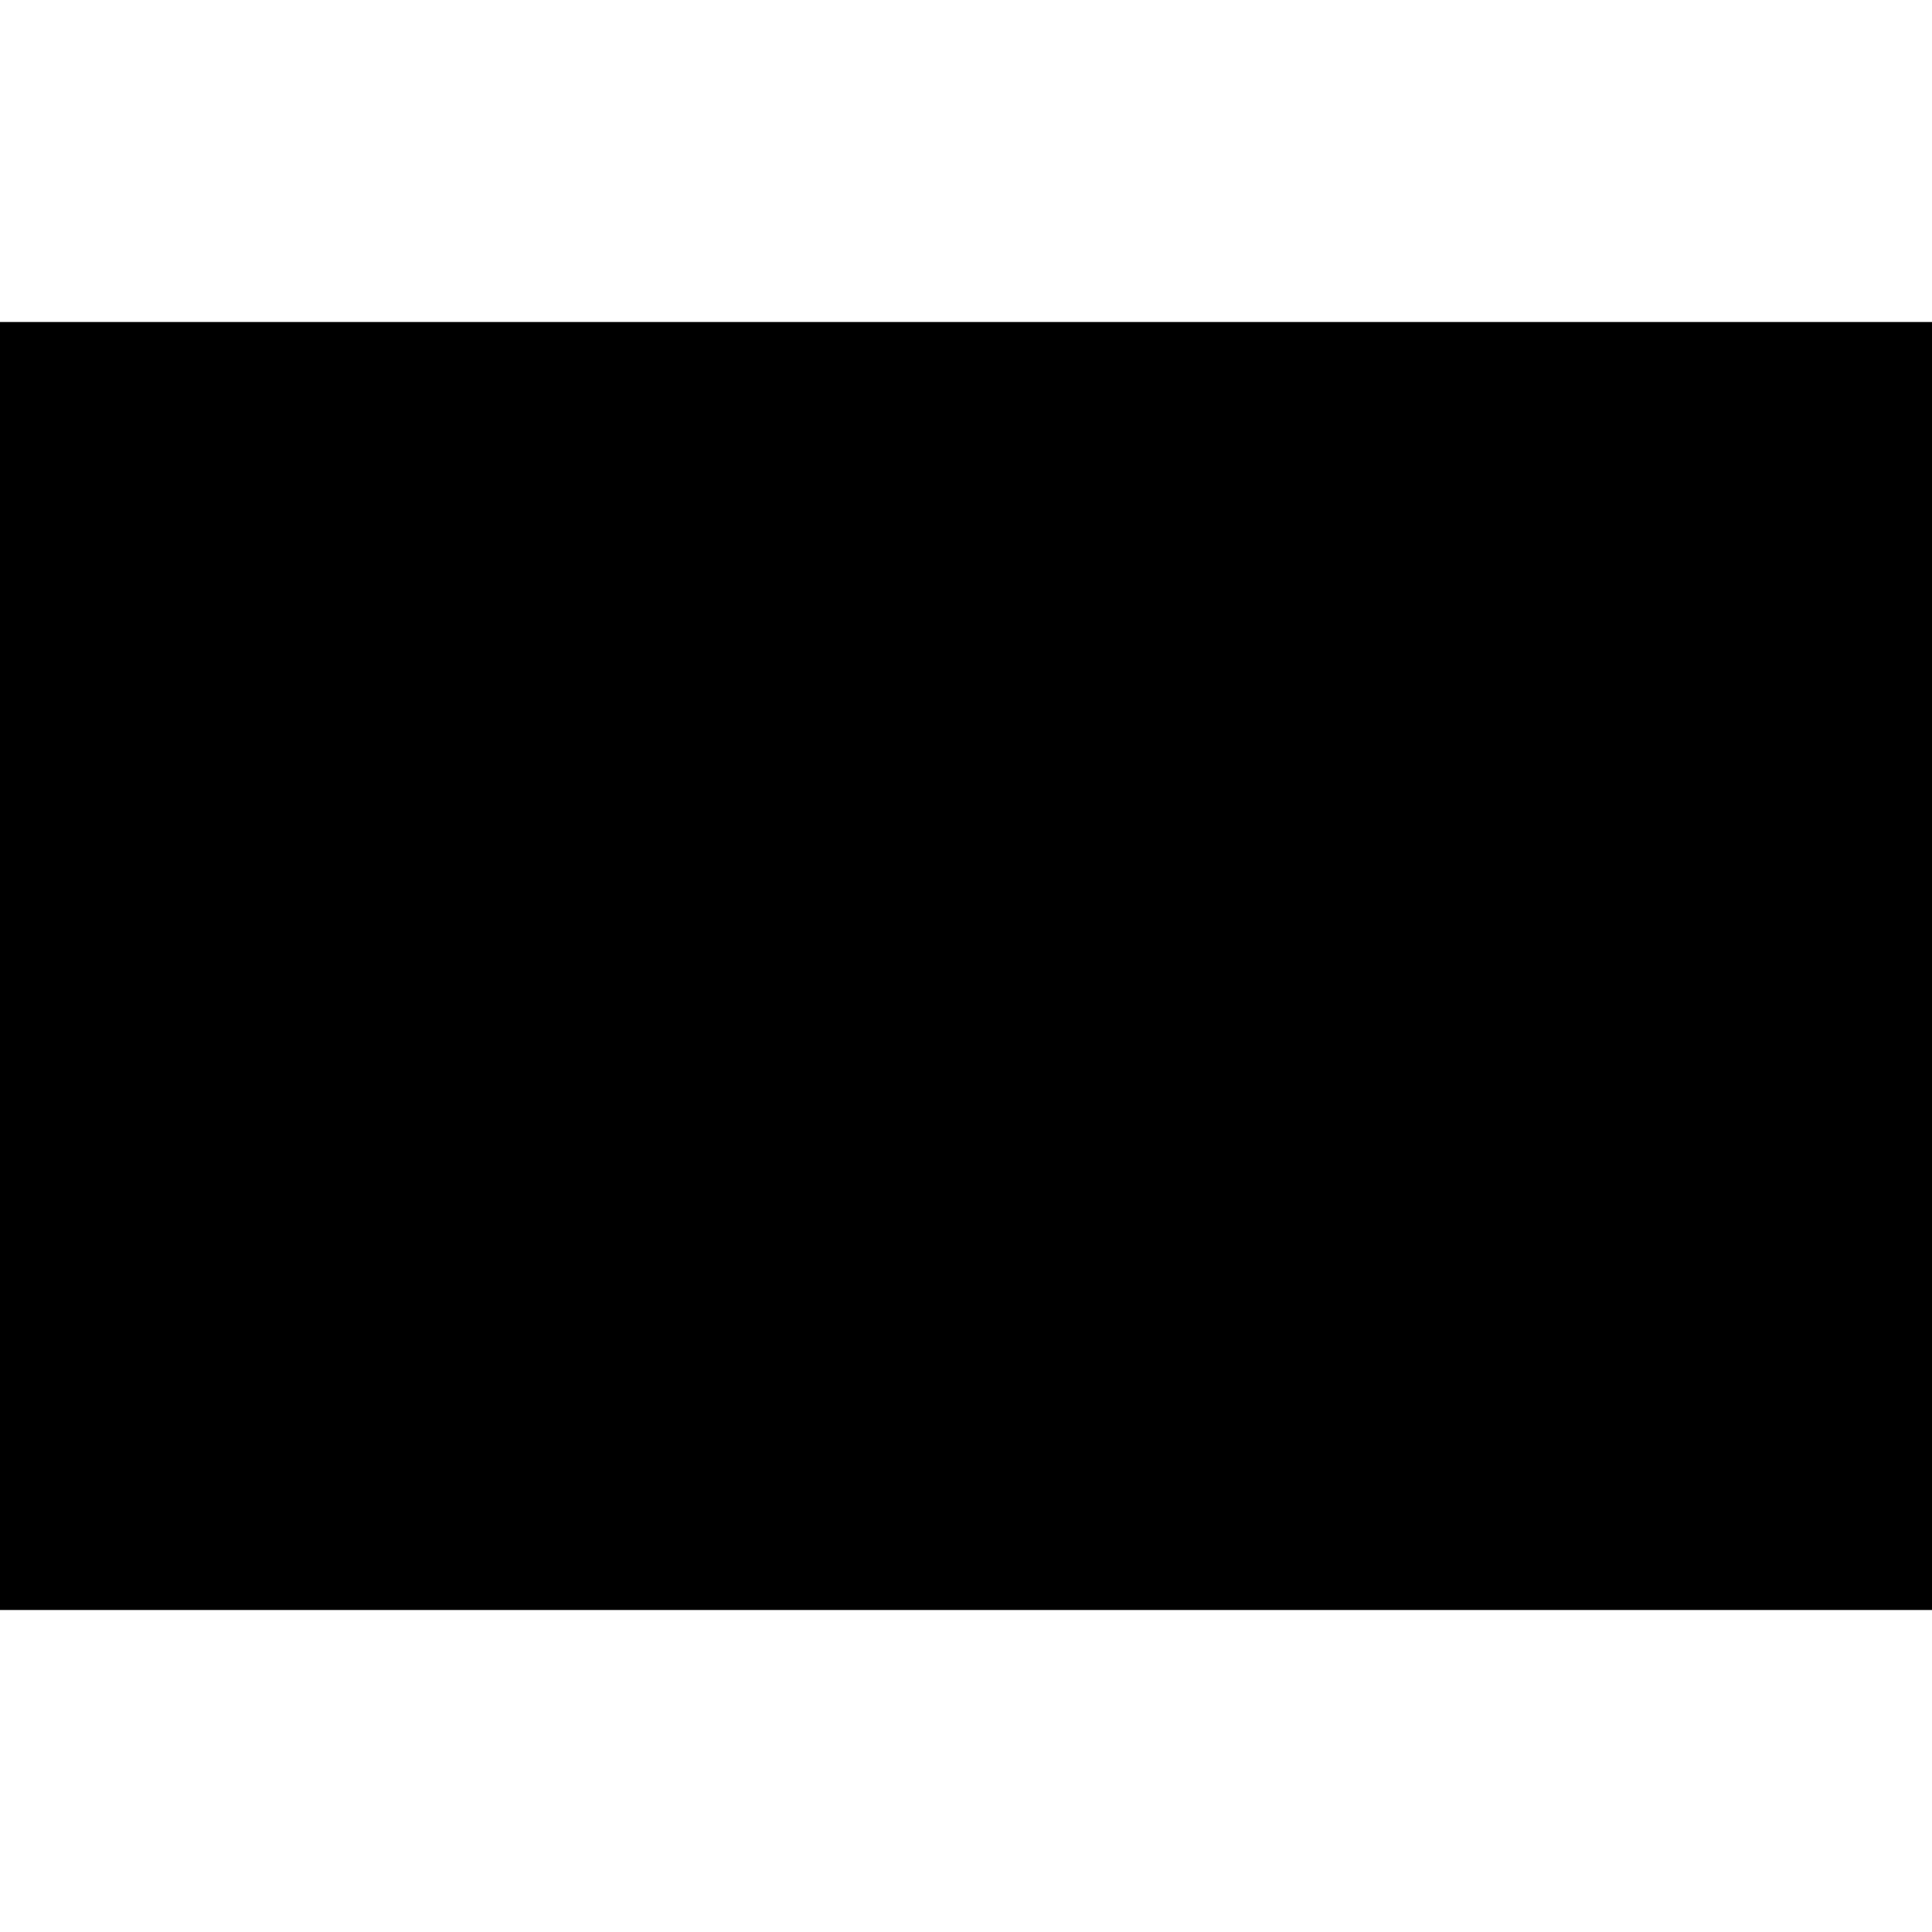
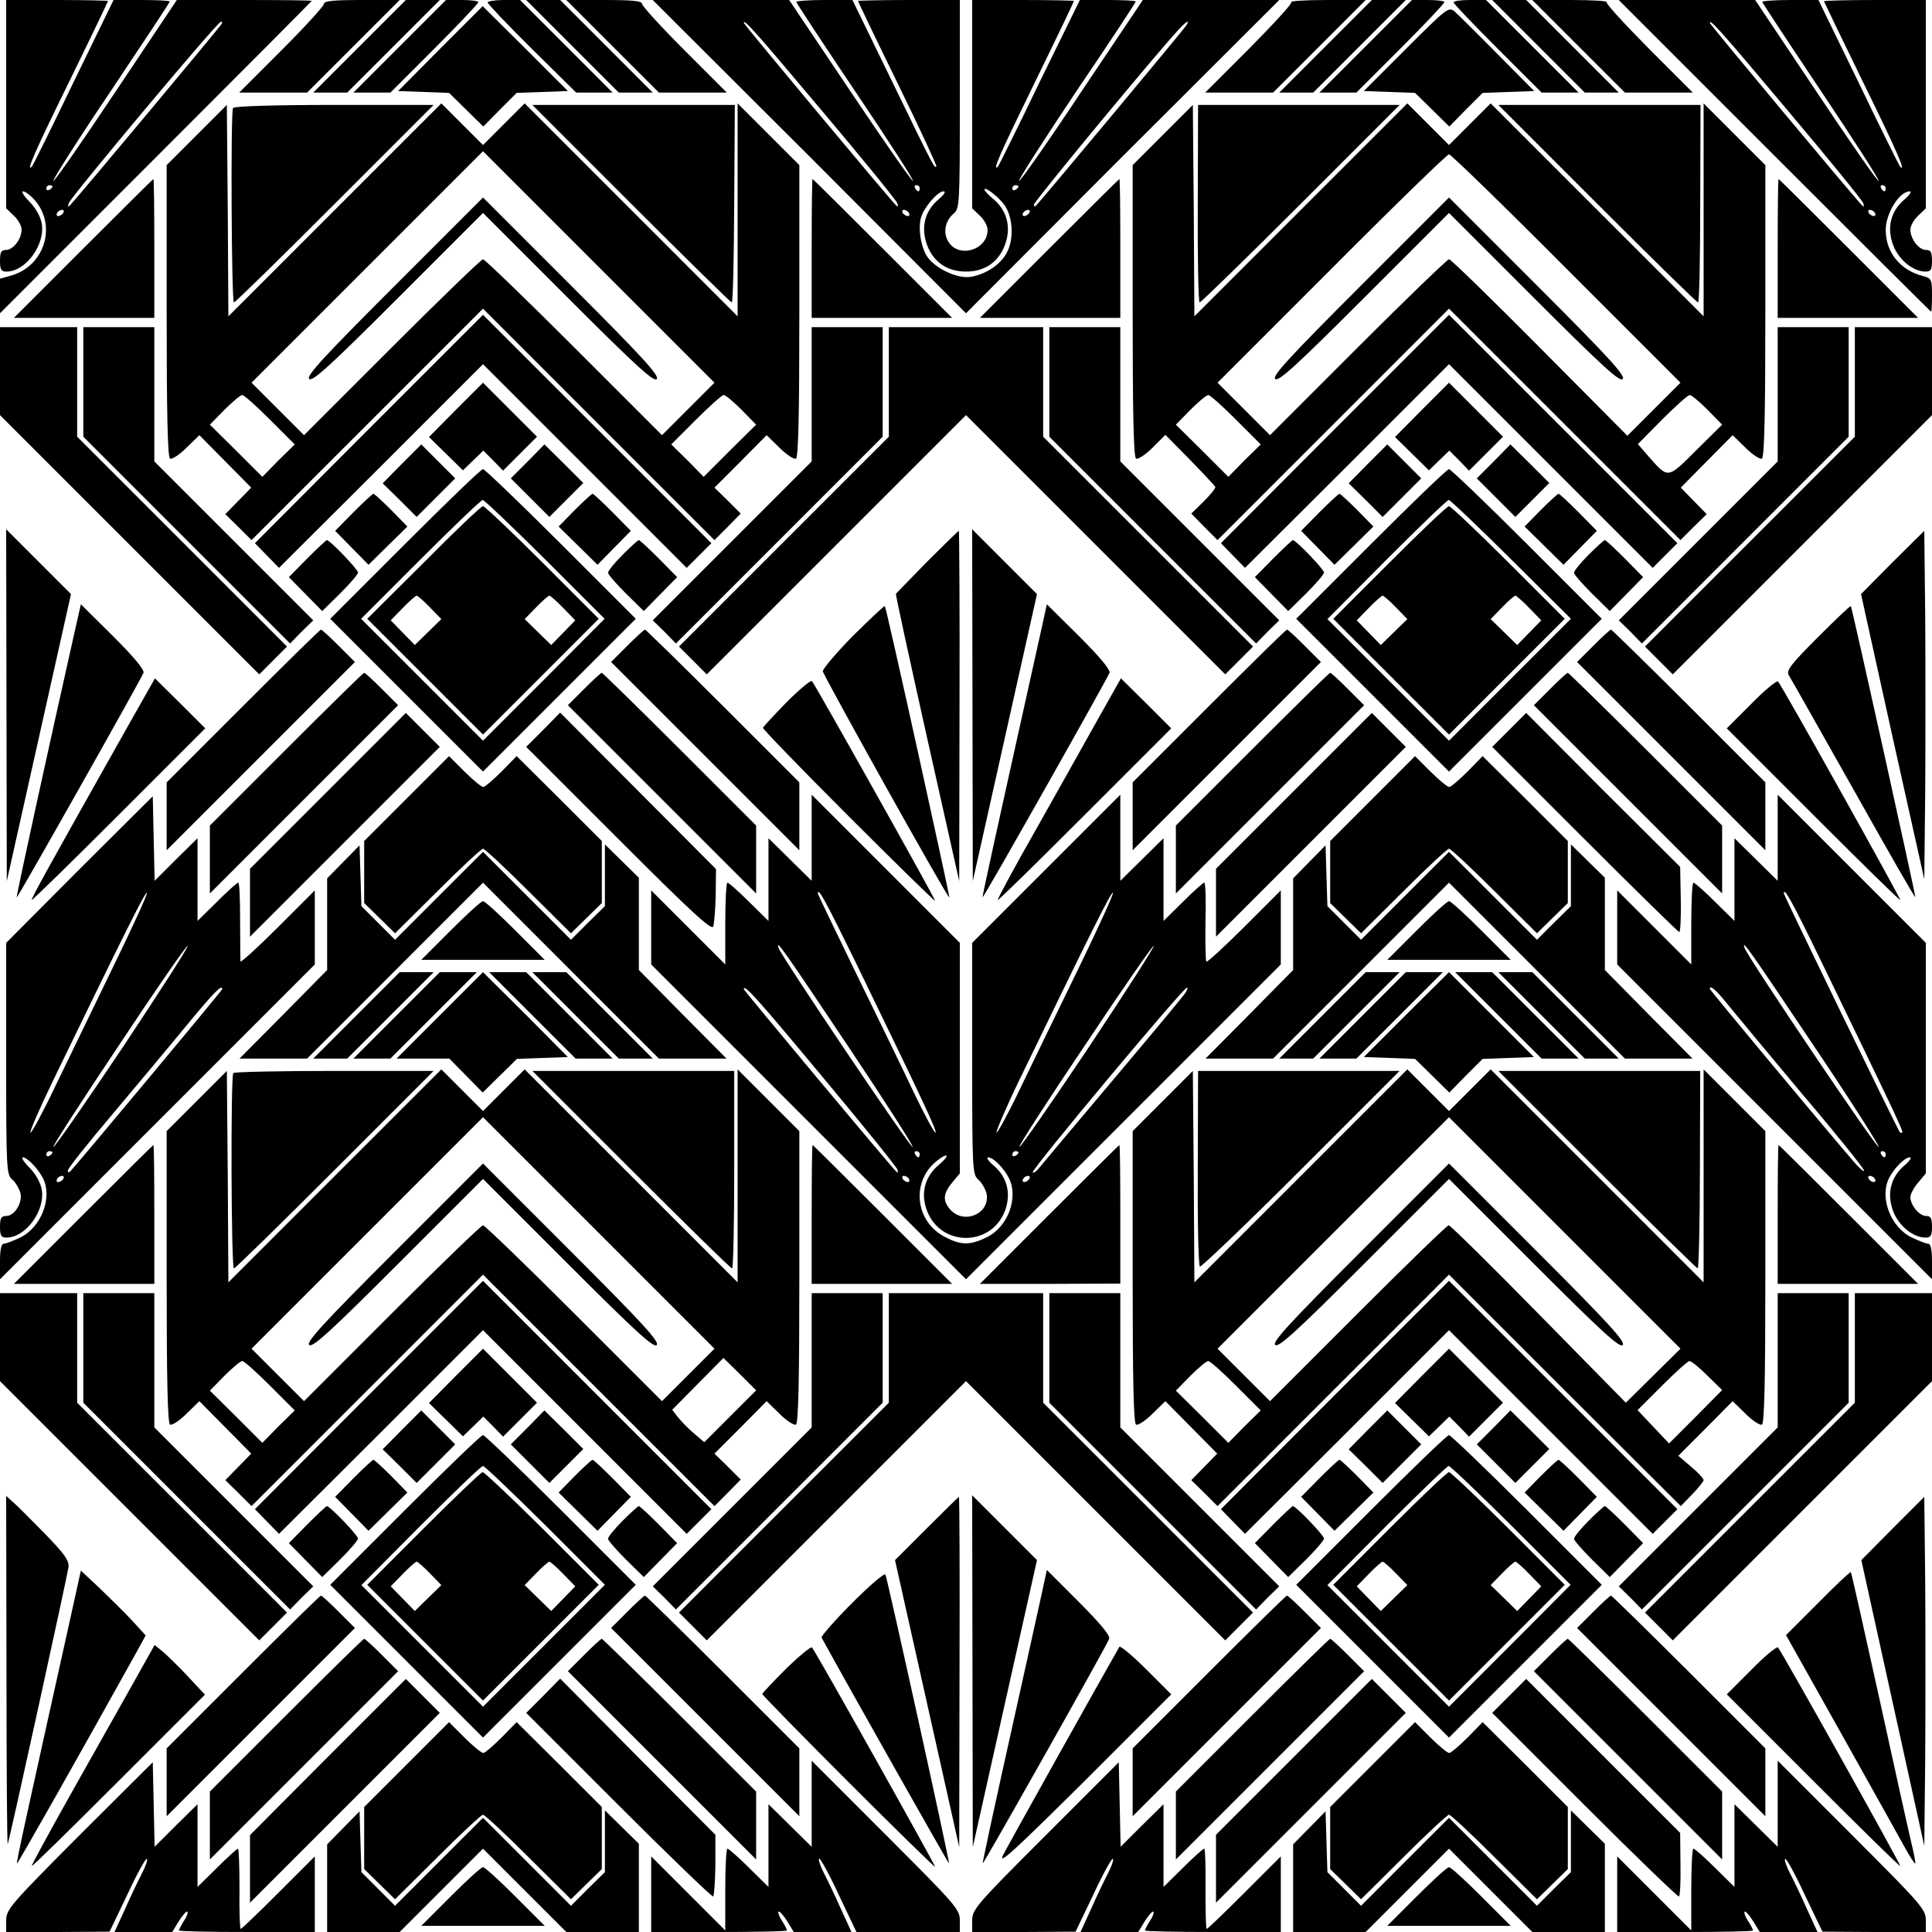
- <svg xmlns="http://www.w3.org/2000/svg" version="1.0" width="1080pt" height="1080pt" viewBox="0 0 1080 1080" preserveAspectRatio="xMidYMid meet">
-   <g transform="translate(0,1080) scale(0.1,-0.1)" fill="#000000" stroke="none">
-     <path d="M0 5400 l0 -3600 5400 0 5400 0 0 3600 0 3600 -5400 0 -5400 0 0 -3600z" />
+ <svg xmlns="http://www.w3.org/2000/svg" version="1.0" width="626pt" height="626pt" viewBox="0 0 626 626" preserveAspectRatio="xMidYMid meet">
+   <g transform="translate(0,626) scale(0.1,-0.1)" fill="#000000" stroke="none">
+     <path d="M20 5923 l0 -338 25 -24 c14 -13 25 -33 25 -45 0 -30 -27 -66 -51 -66 -15 0 -19 -7 -19 -35 0 -29 4 -35 21 -35 63 0 127 89 114 157 -4 22 -20 50 -40 70 -18 18 -27 33 -20 33 7 0 25 -14 39 -30 70 -83 30 -210 -75 -242 l-39 -11 0 -56 0 -56 505 505 c278 278 505 506 505 507 0 2 -98 3 -219 3 l-218 0 -198 -296 c-108 -162 -199 -293 -202 -290 -3 3 80 134 186 291 105 157 191 287 191 290 0 3 -41 5 -91 5 l-91 0 -130 -267 c-71 -148 -132 -270 -134 -272 -22 -23 7 44 117 268 71 145 129 266 129 268 0 1 -74 3 -165 3 l-165 0 0 -337z m700 262 c0 -4 -472 -569 -493 -590 -7 -7 -8 -4 -4 7 8 22 482 588 493 588 2 0 4 -2 4 -5z m-550 -529 c0 -3 -4 -8 -10 -11 -5 -3 -10 -1 -10 4 0 6 5 11 10 11 6 0 10 -2 10 -4z m35 -86 c-3 -5 -11 -10 -16 -10 -6 0 -7 5 -4 10 3 6 11 10 16 10 6 0 7 -4 4 -10z" />
+     <path d="M1050 6248 c0 -7 -62 -75 -137 -150 l-138 -138 110 0 110 0 150 150 150 150 -123 0 c-90 0 -122 -3 -122 -12z" />
+     <path d="M1165 6110 l-150 -150 55 0 55 0 150 150 150 150 -55 0 -55 0 -150 -150z" />
+     <path d="M1295 6110 l-150 -150 60 0 60 0 143 143 c78 78 142 146 142 150 0 4 -24 7 -53 7 l-52 0 -150 -150z" />
+     <path d="M1580 6252 c0 -4 64 -72 143 -150 l144 -142 59 0 59 0 -150 150 -150 150 -52 0 c-29 0 -53 -4 -53 -8z" />
+     <path d="M1855 6110 l150 -150 55 0 55 0 -150 150 -150 150 -55 0 -55 0 150 -150z" />
+     <path d="M1985 6110 l150 -150 110 0 110 0 -138 138 c-75 75 -137 143 -137 150 0 9 -32 12 -122 12 l-123 0 150 -150z" />
+     <path d="M2623 5753 l507 -508 507 508 508 507 -221 0 -221 0 -198 -295 c-108 -163 -200 -294 -203 -291 -3 3 81 134 186 291 106 156 192 287 192 290 0 3 -41 5 -91 5 l-90 0 -131 -267 c-71 -148 -132 -270 -134 -272 -22 -22 7 43 117 268 71 145 129 266 129 268 0 1 -74 3 -165 3 l-165 0 0 -337 0 -338 25 -24 c14 -13 25 -33 25 -46 0 -64 -91 -93 -126 -40 -19 29 -13 68 16 93 19 16 20 30 20 354 l0 338 -165 0 c-91 0 -165 -2 -165 -3 0 -2 58 -123 129 -268 71 -145 127 -266 125 -268 -6 -7 -6 -8 -142 272 l-130 267 -91 0 c-50 0 -91 -3 -91 -6 0 -3 86 -134 191 -290 106 -157 190 -287 187 -290 -3 -2 -94 128 -203 291 l-198 295 -221 0 -221 0 508 -507z m42 146 c130 -154 239 -288 242 -297 4 -11 3 -14 -4 -7 -23 23 -493 586 -493 591 0 14 36 -27 255 -287z m1179 279 c-6 -11 -454 -548 -485 -582 -6 -6 -9 -6 -9 1 0 10 397 490 468 566 27 29 38 35 26 15z m-864 -528 c0 -5 -2 -10 -4 -10 -3 0 -8 5 -11 10 -3 6 -1 10 4 10 6 0 11 -4 11 -10z m320 6 c0 -3 -4 -8 -10 -11 -5 -3 -10 -1 -10 4 0 6 5 11 10 11 6 0 10 -2 10 -4z m-47 -58 c28 -37 33 -107 12 -151 -19 -42 -68 -75 -119 -84 -42 -7 -112 25 -140 63 -21 29 -32 91 -22 128 8 32 54 86 73 86 9 0 3 -10 -16 -26 -45 -38 -58 -92 -37 -148 21 -56 66 -86 126 -86 60 0 105 30 126 86 21 56 8 110 -36 148 -17 13 -30 28 -30 32 0 11 43 -22 63 -48z m-308 -28 c3 -5 2 -10 -4 -10 -5 0 -13 5 -16 10 -3 6 -2 10 4 10 5 0 13 -4 16 -10z m390 0 c-3 -5 -11 -10 -16 -10 -6 0 -7 5 -4 10 3 6 11 10 16 10 6 0 7 -4 4 -10z" />
+     <path d="M4184 6253 c4 -4 -58 -71 -136 -150 l-143 -143 110 0 110 0 150 150 150 150 -124 0 c-69 0 -121 -3 -117 -7z" />
+     <path d="M4295 6110 l-150 -150 55 0 55 0 150 150 150 150 -55 0 -55 0 -150 -150z" />
+     <path d="M4425 6110 l-150 -150 60 0 60 0 143 143 c78 78 142 146 142 150 0 4 -24 7 -53 7 l-52 0 -150 -150z" />
+     <path d="M4710 6252 c0 -4 64 -71 143 -150 l142 -142 60 0 60 0 -150 150 -150 150 -52 0 c-29 0 -53 -3 -53 -8z" />
+     <path d="M4985 6110 l150 -150 55 0 55 0 -150 150 -150 150 -55 0 -55 0 150 -150z" />
+     <path d="M5115 6110 l150 -150 110 0 110 0 -143 143 c-78 79 -140 146 -136 150 4 4 -48 7 -117 7 l-124 0 150 -150z" />
+     <path d="M5750 5755 c278 -278 506 -505 507 -505 2 0 3 24 3 54 0 50 -2 54 -27 61 -75 18 -123 77 -123 150 0 53 44 125 78 125 7 0 0 -12 -17 -26 -45 -38 -58 -92 -37 -148 18 -48 65 -86 105 -86 17 0 21 6 21 35 0 28 -4 35 -19 35 -24 0 -51 36 -51 66 0 12 11 32 25 45 l25 24 0 338 0 337 -165 0 c-91 0 -165 -2 -165 -4 0 -1 58 -122 129 -267 110 -224 139 -292 117 -268 -2 2 -63 124 -134 272 l-130 267 -91 0 c-50 0 -91 -3 -91 -6 0 -3 86 -133 191 -290 105 -157 189 -287 186 -290 -3 -3 -94 128 -202 290 l-198 296 -221 0 -221 0 505 -505z m45 144 c130 -154 239 -288 242 -297 4 -11 3 -14 -4 -7 -25 25 -493 586 -493 591 0 14 36 -26 255 -287z m315 -249 c0 -5 -2 -10 -4 -10 -3 0 -8 5 -11 10 -3 6 -1 10 4 10 6 0 11 -4 11 -10z m-35 -80 c3 -5 2 -10 -4 -10 -5 0 -13 5 -16 10 -3 6 -2 10 4 10 5 0 13 -4 16 -10z" />
+     <path d="M1427 6103 l-137 -138 83 -3 82 -3 55 -54 56 -55 54 55 54 54 83 3 83 3 -138 138 -138 137 -137 -137z" />
+     <path d="M4556 6102 l-137 -137 83 -3 83 -3 55 -54 56 -55 54 55 54 54 83 3 84 3 -119 120 c-65 66 -128 128 -138 137 -20 17 -24 14 -158 -120z" />
+     <path d="M638 5823 l-98 -98 0 -472 c0 -331 3 -474 11 -479 6 -3 30 12 53 35 l42 41 84 -85 84 -85 -42 -43 -42 -43 43 -42 42 -42 375 375 375 375 375 -375 375 -375 43 43 42 43 -42 42 -43 42 85 85 84 85 42 -41 c23 -23 47 -38 53 -35 8 5 11 148 11 479 l0 472 -100 100 -100 100 0 -345 0 -345 -345 345 -345 345 -68 -68 -67 -67 -68 68 -67 67 -345 -345 -345 -345 -2 343 -3 342 -97 -97z m1592 -888 l-85 -85 -285 285 c-157 157 -290 285 -295 285 -5 0 -138 -128 -295 -285 l-285 -285 -85 85 -85 85 375 375 375 375 375 -375 375 -375 -85 -85z m-1355 -35 l80 -80 -53 -52 -52 -53 -85 85 -85 84 47 48 c26 26 52 48 58 48 6 0 46 -36 90 -80z m1528 32 l47 -48 -85 -84 -85 -85 -52 53 -53 52 80 80 c44 44 84 80 90 80 6 0 32 -22 58 -48z" />
+     <path d="M1277 5332 c-231 -231 -286 -291 -275 -300 11 -9 69 44 288 263 l275 275 276 -276 c221 -221 278 -273 287 -262 9 11 -47 72 -276 301 l-287 287 -288 -288z" />
+     <path d="M755 5910 c-8 -13 -5 -630 3 -630 4 0 151 144 327 320 l320 320 -322 0 c-195 0 -324 -4 -328 -10z" />
+     <path d="M2045 5600 c176 -176 323 -320 326 -320 4 0 7 144 8 320 l2 320 -328 0 -328 0 320 -320z" />
+     <path d="M3768 5823 l-98 -98 0 -472 c0 -331 3 -474 11 -479 6 -3 30 12 53 35 l42 42 80 -81 c43 -44 80 -84 82 -88 1 -4 -16 -25 -38 -47 l-40 -39 42 -43 43 -43 375 375 375 375 375 -375 375 -375 42 42 43 42 -42 43 -42 43 84 85 84 85 42 -41 c23 -23 47 -38 53 -35 8 5 11 148 11 479 l0 472 -100 100 -100 100 0 -345 0 -345 -345 345 -345 345 -68 -68 -67 -67 -68 68 -67 67 -345 -345 -345 -345 -2 343 -3 342 -97 -97z m1307 -433 l370 -370 -86 -86 -86 -86 -284 286 c-156 157 -288 286 -294 286 -5 0 -138 -128 -295 -285 l-285 -285 -85 85 -85 85 370 370 c203 204 374 370 380 370 6 0 177 -166 380 -370z m-1070 -490 l80 -80 -53 -52 -52 -53 -85 85 -85 84 47 48 c26 26 52 48 58 48 6 0 46 -36 90 -80z m1528 32 l47 -48 -84 -83 c-94 -94 -90 -93 -156 -18 l-33 38 79 80 c43 43 83 79 89 79 6 0 32 -22 58 -48z" />
+     <path d="M4407 5332 c-231 -231 -286 -291 -275 -300 11 -9 69 44 288 263 l275 275 276 -276 c221 -221 278 -273 287 -262 9 11 -47 72 -276 301 l-287 287 -288 -288z" />
+     <path d="M3881 5600 c-1 -176 2 -320 6 -320 4 0 152 144 328 320 l320 320 -326 0 -327 0 -1 -320z" />
+     <path d="M5175 5600 c176 -176 323 -320 327 -320 4 0 7 144 7 320 l1 320 -328 0 -327 0 320 -320z" />
+     <path d="M270 5455 l-225 -225 228 0 227 0 0 225 c0 124 -1 225 -3 225 -1 0 -103 -101 -227 -225z" />
+     <path d="M2630 5455 l0 -225 227 0 228 0 -225 225 c-124 124 -226 225 -227 225 -2 0 -3 -101 -3 -225z" />
+     <path d="M3400 5455 l-225 -225 228 0 227 0 0 225 c0 124 -1 225 -3 225 -1 0 -103 -101 -227 -225z" />
+     <path d="M5760 5455 l0 -225 227 0 228 0 -225 225 c-124 124 -226 225 -227 225 -2 0 -3 -101 -3 -225z" />
+     <path d="M1195 4870 l-369 -370 39 -40 39 -40 331 330 330 330 330 -330 330 -330 40 40 40 40 -370 370 -370 370 -370 -370z" />
+     <path d="M4325 4870 l-369 -370 39 -40 39 -40 331 330 330 330 330 -330 330 -330 40 40 40 40 -370 370 -370 370 -370 -370z" />
+     <path d="M0 5057 l0 -142 420 -420 420 -420 45 45 45 45 -340 340 -340 340 0 178 0 177 -125 0 -125 0 0 -143z" />
+     <path d="M270 5022 l0 -177 335 -335 335 -335 37 38 38 37 -258 258 -257 257 0 218 0 217 -115 0 -115 0 0 -178z" />
+     <path d="M2630 4983 l0 -218 -257 -257 -258 -258 38 -37 37 -38 335 335 335 335 0 177 0 178 -115 0 -115 0 0 -217z" />
+     <path d="M2880 5023 l0 -178 -340 -340 -340 -340 45 -45 45 -45 420 420 420 420 420 -420 420 -420 45 45 45 45 -340 340 -340 340 0 178 0 177 -250 0 -250 0 0 -177z" />
+     <path d="M3400 5022 l0 -177 335 -335 335 -335 37 38 38 37 -258 258 -257 257 0 218 0 217 -115 0 -115 0 0 -178z" />
+     <path d="M5760 4983 l0 -218 -257 -257 -258 -258 38 -37 37 -38 335 335 335 335 0 177 0 178 -115 0 -115 0 0 -217z" />
+     <path d="M6010 5023 l0 -178 -340 -340 -340 -340 45 -45 45 -45 420 420 420 420 0 142 0 143 -125 0 -125 0 0 -177z" />
+     <path d="M1477 4932 l-87 -88 55 -54 55 -54 33 32 33 32 32 -32 32 -33 55 55 55 55 -88 88 -87 87 -88 -88z" />
+     <path d="M4607 4932 l-87 -88 55 -54 55 -54 33 32 33 32 32 -32 32 -33 55 55 55 55 -88 88 -87 87 -88 -88z" />
+     <path d="M1302 4757 l-62 -63 55 -54 55 -55 63 63 62 62 -55 55 -55 55 -63 -63z" />
+     <path d="M1710 4765 l-55 -55 63 -63 62 -62 55 55 55 55 -63 63 -63 62 -54 -55z" />
+     <path d="M4432 4757 l-62 -63 55 -54 55 -55 63 63 62 62 -55 55 -55 55 -63 -63z" />
+     <path d="M4840 4765 l-55 -55 63 -63 62 -62 55 55 55 55 -63 63 -63 62 -54 -55z" />
+     <path d="M1312 4497 l-242 -242 248 -248 247 -247 248 248 247 247 -243 243 c-133 133 -247 242 -252 242 -6 0 -119 -109 -253 -243z m454 -49 l193 -193 -197 -198 -197 -197 -197 197 -198 198 192 192 c106 106 197 193 202 193 5 0 96 -87 202 -192z" />
+     <path d="M1373 4437 l-183 -182 188 -188 187 -187 188 188 187 187 -183 183 c-100 100 -187 182 -192 182 -6 0 -92 -82 -192 -183z m20 -145 l37 -38 -43 -42 -43 -42 -39 40 -39 40 39 40 c21 22 42 40 45 40 3 0 23 -17 43 -38z m432 -2 l39 -40 -39 -40 -39 -40 -43 42 -43 42 37 38 c20 21 40 38 43 38 3 0 24 -18 45 -40z" />
+     <path d="M4442 4497 l-242 -242 248 -248 247 -247 248 248 247 247 -243 243 c-133 133 -247 242 -252 242 -6 0 -119 -109 -253 -243z m454 -49 l194 -193 -198 -198 -197 -197 -197 197 -197 197 192 193 c106 106 196 193 201 193 5 0 96 -87 202 -192z" />
+     <path d="M4502 4437 l-182 -182 188 -188 187 -187 188 188 187 187 -183 183 c-100 100 -187 182 -192 182 -6 0 -92 -82 -193 -183z m21 -145 l37 -38 -43 -42 -43 -42 -39 40 -39 40 39 40 c21 22 42 40 45 40 3 0 23 -17 43 -38z m432 -2 l39 -40 -39 -40 -39 -40 -43 42 -43 42 37 38 c20 21 40 38 43 38 3 0 24 -18 45 -40z" />
+     <path d="M1145 4600 l-59 -60 54 -55 54 -55 63 62 63 62 -52 53 c-29 29 -55 53 -58 53 -3 0 -32 -27 -65 -60z" />
+     <path d="M1862 4607 l-52 -53 63 -62 63 -62 54 55 54 55 -59 60 c-33 33 -62 60 -65 60 -3 0 -29 -24 -58 -53z" />
+     <path d="M4275 4600 l-59 -60 54 -55 54 -55 63 62 63 62 -52 53 c-29 29 -55 53 -58 53 -3 0 -32 -27 -65 -60z" />
+     <path d="M4992 4607 l-52 -53 63 -62 63 -62 54 55 54 55 -59 60 c-33 33 -62 60 -65 60 -3 0 -29 -24 -58 -53z" />
+     <path d="M21 3975 l1 -570 104 465 104 465 -105 105 -105 105 1 -570z" />
+     <path d="M3004 4440 c-54 -56 -100 -102 -101 -104 -2 -1 44 -211 101 -467 l104 -464 1 568 c1 312 -1 567 -2 567 -2 0 -48 -45 -103 -100z" />
+     <path d="M3151 3975 l1 -570 104 465 104 465 -105 105 -105 105 1 -570z" />
+     <path d="M6132 4438 l-102 -103 102 -462 103 -462 3 285 c1 157 1 411 0 565 l-3 279 -103 -102z" />
+     <path d="M995 4450 l-59 -60 54 -55 54 -55 58 57 c32 32 58 62 58 68 0 10 -91 105 -101 105 -2 0 -31 -27 -64 -60z" />
+     <path d="M2017 4462 c-26 -26 -47 -52 -47 -58 0 -5 26 -35 58 -67 l58 -57 54 55 54 55 -59 60 c-33 33 -62 60 -65 60 -3 0 -27 -22 -53 -48z" />
+     <path d="M4125 4450 l-59 -60 54 -55 54 -55 58 57 c32 32 58 62 58 68 0 10 -91 105 -101 105 -2 0 -31 -27 -64 -60z" />
+     <path d="M5147 4462 c-26 -26 -47 -52 -47 -58 0 -5 26 -35 58 -67 l58 -57 54 55 54 55 -59 60 c-33 33 -62 60 -65 60 -3 0 -27 -22 -53 -48z" />
+     <path d="M241 4209 c-83 -369 -189 -854 -187 -857 3 -2 402 705 411 728 3 10 -30 50 -99 119 l-104 103 -21 -93z" />
+     <path d="M2764 4200 c-54 -55 -98 -107 -98 -115 2 -14 405 -737 410 -733 2 4 -204 940 -209 944 -2 2 -48 -42 -103 -96z" />
+     <path d="M3376 4229 c-159 -716 -194 -874 -192 -876 3 -3 402 704 411 727 3 10 -30 50 -99 119 l-104 103 -16 -73z" />
+     <path d="M5890 4195 c-89 -89 -103 -108 -94 -123 6 -9 100 -176 209 -369 109 -194 199 -352 201 -350 2 2 -205 939 -209 943 -2 2 -50 -44 -107 -101z" />
+     <path d="M787 3972 l-247 -247 0 -110 0 -110 305 305 305 305 -52 52 c-29 29 -55 53 -58 53 -3 0 -116 -111 -253 -248z" />
+     <path d="M2032 4167 l-52 -52 305 -305 305 -305 0 110 0 110 -248 248 c-136 136 -250 247 -252 247 -3 0 -29 -24 -58 -53z" />
+     <path d="M3917 3972 l-247 -247 0 -110 0 -110 305 305 305 305 -52 52 c-29 29 -55 53 -58 53 -3 0 -116 -111 -253 -248z" />
+     <path d="M5162 4167 l-52 -52 305 -305 305 -305 0 110 0 110 -248 248 c-136 136 -250 247 -252 247 -3 0 -29 -24 -58 -53z" />
+     <path d="M927 3832 l-247 -247 0 -110 0 -110 305 305 305 305 -52 52 c-29 29 -55 53 -58 53 -3 0 -116 -111 -253 -248z" />
+     <path d="M1892 4027 l-52 -52 305 -305 305 -305 0 110 0 110 -248 248 c-136 136 -250 247 -252 247 -3 0 -29 -24 -58 -53z" />
+     <path d="M4057 3832 l-247 -247 0 -110 0 -110 305 305 305 305 -52 52 c-29 29 -55 53 -58 53 -3 0 -116 -111 -253 -248z" />
+     <path d="M5022 4027 l-52 -52 305 -305 305 -305 0 110 0 110 -248 248 c-136 136 -250 247 -252 247 -3 0 -29 -24 -58 -53z" />
+     <path d="M407 3894 c-262 -465 -307 -547 -304 -550 1 -2 129 123 282 276 l280 280 -81 81 -82 81 -95 -168z" />
+     <path d="M2549 3985 c-41 -42 -75 -79 -77 -83 -1 -4 124 -133 278 -287 154 -154 280 -277 280 -274 0 8 -389 701 -399 712 -4 4 -41 -27 -82 -68z" />
+     <path d="M3557 3929 c-41 -74 -132 -235 -201 -358 -70 -123 -125 -225 -123 -227 2 -2 129 123 282 276 l280 280 -81 81 -82 81 -75 -133z" />
+     <path d="M5675 3980 l-80 -80 280 -280 c153 -153 280 -278 282 -276 3 3 -384 696 -396 708 -4 4 -43 -28 -86 -72z" />
+     <path d="M1062 3697 l-252 -252 0 -110 0 -110 307 307 308 308 -55 55 -55 55 -253 -253z" />
+     <path d="M1760 3895 l-55 -55 300 -300 c233 -233 301 -296 306 -282 3 9 7 55 8 101 l1 85 -252 253 -253 254 -55 -56z" />
+     <path d="M4192 3697 l-252 -252 0 -110 0 -110 307 307 308 308 -55 55 -55 55 -253 -253z" />
+     <path d="M4890 3895 l-55 -55 300 -300 c165 -165 303 -300 306 -300 4 0 6 47 5 105 l-2 106 -250 249 -249 250 -55 -55z" />
+     <path d="M1317 3672 l-137 -137 0 -101 0 -100 50 -49 50 -49 138 137 c75 75 142 137 147 137 5 0 72 -62 147 -137 l138 -137 50 49 50 49 0 101 0 100 -138 138 -138 137 -49 -50 c-27 -27 -54 -50 -59 -50 -6 0 -33 22 -61 50 l-50 50 -138 -138z" />
+     <path d="M4447 3672 l-137 -137 0 -101 0 -100 50 -49 50 -49 138 137 c75 75 142 137 147 137 5 0 72 -62 147 -137 l138 -137 50 49 50 49 0 101 0 100 -138 138 -138 137 -49 -50 c-27 -27 -54 -50 -59 -50 -6 0 -33 22 -61 50 l-50 50 -138 -138z" />
+     <path d="M257 3443 l-237 -238 0 -375 c0 -361 1 -376 20 -392 11 -10 22 -29 26 -43 8 -32 -19 -75 -46 -75 -16 0 -20 -7 -20 -35 0 -29 4 -35 21 -35 63 0 127 89 114 157 -4 22 -20 50 -40 70 -18 18 -27 33 -21 33 14 0 48 -35 65 -67 32 -63 -5 -160 -74 -193 -23 -11 -47 -20 -53 -20 -8 0 -12 -20 -12 -57 l0 -58 510 510 510 510 0 120 0 120 -120 -120 c-66 -66 -120 -115 -121 -110 0 6 -1 65 -1 133 0 67 -2 122 -6 122 -4 0 -35 -28 -69 -62 l-63 -62 0 134 0 134 -70 -69 -69 -69 -3 137 -3 137 -238 -237z m108 -319 c-64 -132 -148 -305 -187 -386 -39 -82 -75 -148 -79 -148 -5 0 29 78 75 173 231 476 297 609 302 604 3 -3 -47 -112 -111 -243z m31 -260 c-120 -179 -220 -323 -223 -320 -3 2 93 151 213 330 119 180 219 324 222 321 3 -3 -93 -152 -212 -331z m324 191 c0 -4 -453 -547 -491 -589 -6 -6 -9 -6 -9 2 0 6 64 87 143 180 78 93 187 223 242 290 89 108 115 134 115 117z m-550 -529 c0 -3 -4 -8 -10 -11 -5 -3 -10 -1 -10 4 0 6 5 11 10 11 6 0 10 -2 10 -4z m35 -86 c-3 -5 -11 -10 -16 -10 -6 0 -7 5 -4 10 3 6 11 10 16 10 6 0 7 -4 4 -10z" />
+     <path d="M2630 3545 l0 -139 -70 69 -70 69 0 -134 0 -134 -63 62 c-34 34 -66 62 -70 62 -4 0 -7 -60 -7 -132 l0 -133 -120 120 -120 120 0 -120 0 -120 510 -510 510 -510 510 510 510 510 0 120 0 120 -118 -118 c-65 -65 -120 -115 -123 -113 -3 3 -4 62 -3 131 2 69 0 125 -4 125 -4 0 -35 -28 -69 -62 l-63 -62 0 134 0 134 -70 -69 -70 -69 0 139 0 140 -240 -240 -240 -240 0 -375 c0 -361 1 -376 20 -392 11 -10 22 -29 26 -43 16 -66 -73 -106 -118 -53 -24 28 -22 51 7 86 l25 30 0 374 0 373 -240 240 -240 240 0 -140z m142 -402 c220 -453 267 -553 259 -553 -4 0 -35 57 -69 128 -33 70 -117 243 -186 384 -69 142 -126 260 -126 263 0 22 25 -24 122 -222z m723 -20 c-64 -131 -148 -304 -187 -385 -39 -82 -75 -148 -79 -148 -4 0 29 78 75 173 234 483 297 609 302 604 3 -3 -47 -112 -111 -244z m-745 -256 c117 -175 210 -320 207 -323 -6 -6 -424 615 -434 644 -12 34 17 -7 227 -321z m776 -3 c-120 -179 -220 -323 -223 -320 -3 3 93 152 213 330 119 179 220 324 222 321 3 -3 -93 -152 -212 -331z m-862 -92 c132 -158 242 -294 244 -302 3 -10 1 -12 -5 -5 -23 23 -493 586 -493 590 0 18 41 -27 254 -283z m1179 274 c-4 -8 -109 -134 -233 -281 -124 -147 -233 -277 -242 -288 -9 -12 -19 -19 -22 -16 -7 7 488 599 500 599 3 0 1 -6 -3 -14z m-863 -526 c0 -5 -2 -10 -4 -10 -3 0 -8 5 -11 10 -3 6 -1 10 4 10 6 0 11 -4 11 -10z m320 6 c0 -3 -4 -8 -10 -11 -5 -3 -10 -1 -10 4 0 6 5 11 10 11 6 0 10 -2 10 -4z m-259 -41 c-45 -39 -59 -92 -37 -149 45 -116 207 -116 252 0 21 56 8 110 -37 148 -17 14 -24 26 -17 26 16 0 50 -34 67 -67 32 -63 -3 -159 -72 -192 -55 -27 -84 -26 -137 2 -96 51 -108 180 -24 246 38 30 43 17 5 -14z m-96 -45 c3 -5 2 -10 -4 -10 -5 0 -13 5 -16 10 -3 6 -2 10 4 10 5 0 13 -4 16 -10z m390 0 c-3 -5 -11 -10 -16 -10 -6 0 -7 5 -4 10 3 6 11 10 16 10 6 0 7 -4 4 -10z" />
+     <path d="M5760 3545 l0 -139 -70 69 -70 69 0 -134 0 -134 -63 62 c-34 34 -66 62 -70 62 -4 0 -7 -60 -7 -132 l0 -133 -120 120 -120 120 0 -120 0 -120 510 -510 510 -510 0 58 c0 37 -4 57 -12 57 -6 0 -30 9 -53 20 -69 33 -106 130 -74 193 17 33 51 67 67 67 7 0 0 -12 -17 -26 -45 -38 -58 -92 -37 -148 18 -48 65 -86 105 -86 17 0 21 6 21 35 0 28 -4 35 -19 35 -22 0 -51 35 -51 61 0 10 11 31 25 47 l25 30 0 374 0 373 -240 240 -240 240 0 -140z m142 -402 c229 -471 265 -548 262 -552 -2 -2 -6 -2 -8 0 -6 6 -376 768 -376 774 0 22 26 -24 122 -222z m-22 -276 c117 -174 210 -320 207 -323 -6 -6 -424 614 -434 644 -12 34 17 -8 227 -321z m-279 135 c25 -31 134 -162 242 -291 109 -128 197 -238 197 -244 0 -6 -17 9 -37 33 -114 133 -463 552 -463 556 0 14 21 -4 61 -54z m509 -482 c0 -5 -2 -10 -4 -10 -3 0 -8 5 -11 10 -3 6 -1 10 4 10 6 0 11 -4 11 -10z m-35 -80 c3 -5 2 -10 -4 -10 -5 0 -13 5 -16 10 -3 6 -2 10 4 10 5 0 13 -4 16 -10z" />
+     <path d="M1113 3468 l-53 -54 0 -149 0 -148 -142 -144 -142 -143 110 0 109 0 285 285 285 285 285 -285 285 -285 110 0 109 0 -142 143 -142 144 0 149 0 150 -55 54 -55 54 0 -100 0 -100 -55 -54 -55 -55 -143 143 -142 142 -142 -142 -143 -143 -55 55 -54 54 -3 98 -3 99 -52 -53z" />
+     <path d="M4243 3468 l-53 -54 0 -149 0 -148 -142 -144 -142 -143 110 0 109 0 285 285 285 285 285 -285 285 -285 110 0 109 0 -142 143 -142 144 0 149 0 150 -55 54 -55 54 0 -100 0 -100 -55 -54 -55 -55 -143 143 -142 142 -142 -142 -143 -143 -55 55 -54 54 -3 98 -3 99 -52 -53z" />
+     <path d="M1460 3245 l-95 -95 200 0 200 0 -95 95 c-52 52 -99 95 -105 95 -6 0 -53 -43 -105 -95z" />
+     <path d="M4590 3245 l-95 -95 200 0 200 0 -95 95 c-52 52 -99 95 -105 95 -6 0 -53 -43 -105 -95z" />
+     <path d="M1155 2970 l-140 -140 55 0 55 0 140 140 140 140 -55 0 -55 0 -140 -140z" />
+     <path d="M1285 2970 l-140 -140 60 0 60 0 140 140 140 140 -60 0 -60 0 -140 -140z" />
+     <path d="M1425 2970 l-140 -140 85 0 86 0 54 -55 54 -55 56 55 55 54 83 3 82 3 -137 138 -138 137 -140 -140z" />
+     <path d="M1725 2970 l140 -140 60 0 60 0 -140 140 -140 140 -60 0 -60 0 140 -140z" />
+     <path d="M1865 2970 l140 -140 55 0 55 0 -140 140 -140 140 -55 0 -55 0 140 -140z" />
+     <path d="M4285 2970 l-140 -140 55 0 55 0 140 140 140 140 -55 0 -55 0 -140 -140z" />
+     <path d="M4415 2970 l-140 -140 60 0 60 0 140 140 140 140 -60 0 -60 0 -140 -140z" />
+     <path d="M4557 2973 l-138 -138 83 -3 83 -3 55 -54 56 -55 54 55 54 54 83 3 83 3 -138 138 -137 137 -138 -137z" />
+     <path d="M4855 2970 l140 -140 60 0 60 0 -140 140 -140 140 -60 0 -60 0 140 -140z" />
+     <path d="M4995 2970 l140 -140 55 0 55 0 -140 140 -140 140 -55 0 -55 0 140 -140z" />
+     <path d="M638 2693 l-98 -98 0 -472 c0 -331 3 -474 11 -479 6 -3 30 12 53 35 l42 41 84 -85 84 -85 -42 -43 -42 -43 43 -42 42 -42 375 375 375 375 375 -375 375 -375 43 43 42 43 -42 42 -43 42 85 85 84 85 42 -41 c23 -23 47 -38 53 -35 8 5 11 148 11 479 l0 472 -100 100 -100 100 0 -345 0 -345 -345 345 -345 345 -68 -68 -67 -67 -68 68 -67 67 -345 -345 -345 -345 -2 343 -3 342 -97 -97z m1592 -888 l-85 -85 -285 285 c-157 157 -290 285 -295 285 -5 0 -138 -128 -295 -285 l-285 -285 -85 85 -85 85 375 375 375 375 375 -375 375 -375 -85 -85z m136 -134 l-84 -84 -34 29 c-19 16 -42 40 -52 53 l-18 23 83 84 83 84 53 -52 53 -53 -84 -84z m-1491 99 l80 -80 -53 -52 -52 -53 -85 85 -85 84 47 48 c26 26 52 48 58 48 6 0 46 -36 90 -80z" />
+     <path d="M1277 2202 c-231 -231 -286 -291 -275 -300 11 -9 69 44 288 263 l275 275 276 -276 c221 -221 278 -273 287 -262 9 11 -47 72 -276 301 l-287 287 -288 -288z" />
+     <path d="M756 2783 c-9 -9 -7 -633 2 -633 4 0 151 144 327 320 l320 320 -321 0 c-176 0 -324 -3 -328 -7z" />
+     <path d="M2045 2470 c176 -176 323 -320 327 -320 4 0 7 144 7 320 l0 320 -327 0 -327 0 320 -320z" />
+     <path d="M3768 2693 l-98 -98 0 -472 c0 -331 3 -474 11 -479 6 -3 30 12 53 35 l42 41 84 -85 84 -85 -42 -43 -42 -43 43 -42 42 -42 375 375 375 375 375 -375 376 -375 37 38 c20 21 37 42 37 46 0 5 -18 25 -41 44 l-41 35 88 88 88 89 42 -41 c23 -23 47 -38 53 -35 8 5 11 148 11 479 l0 472 -100 100 -100 100 0 -345 0 -345 -345 345 -345 345 -68 -68 -67 -67 -68 68 -67 67 -345 -345 -345 -345 -2 343 -3 342 -97 -97z m1589 -890 l-89 -88 -283 288 c-155 158 -286 287 -291 287 -5 0 -137 -128 -294 -285 l-285 -285 -85 85 -85 85 375 375 375 375 375 -375 375 -375 -88 -87z m-1352 -33 l80 -80 -53 -52 -52 -53 -85 85 -85 84 47 48 c26 26 52 48 58 48 6 0 46 -36 90 -80z m1527 33 l48 -47 -86 -87 -86 -86 -51 54 -51 54 79 79 c44 44 84 80 89 80 6 0 32 -21 58 -47z" />
+     <path d="M4407 2202 c-231 -231 -286 -291 -275 -300 11 -9 69 44 288 263 l275 275 276 -276 c221 -221 278 -273 287 -262 9 11 -47 72 -276 301 l-287 287 -288 -288z" />
+     <path d="M3881 2476 c-1 -173 2 -317 7 -320 4 -2 152 139 328 315 l319 319 -327 0 -326 0 -1 -314z" />
+     <path d="M5175 2470 c176 -176 323 -320 326 -320 3 0 7 144 7 320 l1 320 -327 0 -327 0 320 -320z" />
+     <path d="M270 2325 l-225 -225 228 0 227 0 0 225 c0 124 -1 225 -3 225 -1 0 -103 -101 -227 -225z" />
+     <path d="M2630 2325 l0 -225 227 0 228 0 -225 225 c-124 124 -226 225 -227 225 -2 0 -3 -101 -3 -225z" />
+     <path d="M3400 2325 l-225 -225 228 0 227 1 0 225 c0 123 -1 224 -3 224 -1 0 -103 -101 -227 -225z" />
+     <path d="M5760 2325 l0 -225 227 0 228 0 -225 225 c-124 124 -226 225 -227 225 -2 0 -3 -101 -3 -225z" />
+     <path d="M1195 1740 l-369 -370 39 -40 39 -40 331 330 330 330 330 -330 330 -330 40 40 40 40 -370 370 -370 370 -370 -370z" />
+     <path d="M4325 1740 l-369 -370 39 -40 39 -40 331 330 330 330 330 -330 330 -330 40 40 40 40 -370 370 -370 370 -370 -370z" />
+     <path d="M0 1927 l0 -142 420 -420 420 -420 45 45 45 45 -340 340 -340 340 0 178 0 177 -125 0 -125 0 0 -143z" />
+     <path d="M270 1892 l0 -177 335 -335 335 -335 37 38 38 37 -258 258 -257 257 0 218 0 217 -115 0 -115 0 0 -178z" />
+     <path d="M2630 1853 l0 -218 -257 -257 -258 -258 38 -37 37 -38 335 335 335 335 0 177 0 178 -115 0 -115 0 0 -217z" />
+     <path d="M2880 1893 l0 -178 -340 -340 -340 -340 45 -45 45 -45 420 420 420 420 420 -420 420 -420 45 45 45 45 -340 340 -340 340 0 178 0 177 -250 0 -250 0 0 -177z" />
+     <path d="M3400 1892 l0 -177 335 -335 335 -335 37 38 38 37 -258 258 -257 257 0 218 0 217 -115 0 -115 0 0 -178z" />
+     <path d="M5760 1853 l0 -218 -257 -257 -258 -258 38 -37 37 -38 335 335 335 335 0 177 0 178 -115 0 -115 0 0 -217z" />
+     <path d="M6010 1893 l0 -178 -340 -340 -340 -340 45 -45 45 -45 420 420 420 420 0 142 0 143 -125 0 -125 0 0 -177z" />
+     <path d="M1477 1802 l-87 -88 55 -54 55 -54 33 32 33 32 32 -32 32 -33 55 55 55 55 -88 88 -87 87 -88 -88z" />
+     <path d="M4607 1802 l-87 -88 55 -54 55 -54 33 32 33 32 32 -32 32 -33 55 55 55 55 -88 88 -87 87 -88 -88z" />
+     <path d="M1302 1627 l-62 -63 55 -54 55 -55 63 63 62 62 -55 55 -55 55 -63 -63z" />
+     <path d="M1710 1635 l-55 -55 63 -63 62 -62 55 55 55 55 -63 63 -63 62 -54 -55z" />
+     <path d="M4432 1627 l-62 -63 55 -54 55 -55 63 63 62 62 -55 55 -55 55 -63 -63z" />
+     <path d="M4840 1635 l-55 -55 63 -63 62 -62 55 55 55 55 -63 63 -63 62 -54 -55z" />
+     <path d="M1312 1367 l-242 -242 248 -248 247 -247 248 248 247 247 -243 243 c-133 133 -247 242 -252 242 -6 0 -119 -109 -253 -243z m455 -49 l193 -193 -197 -197 -198 -198 -197 197 -197 197 192 193 c106 106 196 193 202 193 5 0 96 -87 202 -192z" />
+     <path d="M1372 1307 l-182 -182 188 -188 187 -187 188 188 187 187 -183 183 c-101 100 -188 182 -193 182 -5 0 -91 -82 -192 -183z m21 -145 l37 -38 -43 -42 -43 -42 -39 40 -39 40 39 40 c21 22 42 40 45 40 3 0 23 -17 43 -38z m432 -2 l39 -40 -39 -40 -39 -40 -43 42 -43 42 37 38 c20 21 40 38 43 38 3 0 24 -18 45 -40z" />
+     <path d="M4442 1367 l-242 -242 248 -248 247 -247 248 248 247 247 -243 243 c-133 133 -247 242 -252 242 -6 0 -119 -109 -253 -243z m454 -49 l193 -193 -197 -198 -197 -197 -197 197 -197 197 192 193 c106 106 196 193 201 193 5 0 96 -87 202 -192z" />
+     <path d="M4502 1307 l-182 -182 188 -188 187 -187 188 188 187 187 -183 183 c-100 100 -187 182 -192 182 -6 0 -92 -82 -193 -183z m21 -145 l37 -38 -43 -42 -43 -42 -39 40 -39 40 39 40 c21 22 42 40 45 40 3 0 23 -17 43 -38z m432 -2 l39 -40 -39 -40 -39 -40 -43 42 -43 42 37 38 c20 21 40 38 43 38 3 0 24 -18 45 -40z" />
+     <path d="M1145 1470 l-59 -60 54 -55 54 -55 63 62 63 62 -52 53 c-29 29 -55 53 -58 53 -3 0 -32 -27 -65 -60z" />
+     <path d="M1862 1477 l-52 -53 63 -62 63 -62 54 55 54 55 -59 60 c-33 33 -62 60 -65 60 -3 0 -29 -24 -58 -53z" />
+     <path d="M4275 1470 l-59 -60 54 -55 54 -55 63 62 63 62 -52 53 c-29 29 -55 53 -58 53 -3 0 -32 -27 -65 -60z" />
+     <path d="M4992 1477 l-52 -53 63 -62 63 -62 54 55 54 55 -59 60 c-33 33 -62 60 -65 60 -3 0 -29 -24 -58 -53z" />
+     <path d="M21 844 c0 -313 2 -564 4 -559 7 18 193 869 197 897 2 22 -12 42 -78 110 -45 46 -91 92 -103 102 l-21 19 1 -569z" />
+     <path d="M3002 1307 l-102 -102 104 -465 104 -465 1 568 c1 312 0 567 -2 567 -1 0 -48 -46 -105 -103z" />
+     <path d="M3151 845 l1 -570 104 465 104 465 -105 105 -105 105 1 -570z" />
+     <path d="M6133 1308 l-102 -103 102 -463 102 -463 3 286 c1 158 1 412 0 566 l-3 279 -102 -102z" />
+     <path d="M995 1320 l-59 -60 54 -55 54 -55 58 57 c32 32 58 62 58 68 0 10 -91 105 -101 105 -2 0 -31 -27 -64 -60z" />
+     <path d="M2017 1332 c-26 -26 -47 -52 -47 -58 0 -5 26 -35 58 -67 l58 -57 54 55 54 55 -59 60 c-33 33 -62 60 -65 60 -3 0 -27 -22 -53 -48z" />
+     <path d="M4125 1320 l-59 -60 54 -55 54 -55 58 57 c32 32 58 62 58 68 0 10 -91 105 -101 105 -2 0 -31 -27 -64 -60z" />
+     <path d="M5147 1332 c-26 -26 -47 -52 -47 -58 0 -5 26 -35 58 -67 l58 -57 54 55 54 55 -59 60 c-33 33 -62 60 -65 60 -3 0 -27 -22 -53 -48z" />
+     <path d="M246 1098 c-159 -717 -194 -873 -191 -876 2 -2 197 342 388 686 l29 53 -43 47 c-24 26 -72 73 -105 105 l-62 58 -16 -73z" />
+     <path d="M2761 1066 c-57 -57 -101 -108 -99 -112 87 -159 412 -734 413 -732 3 3 -197 911 -206 936 -2 7 -48 -32 -108 -92z" />
+     <path d="M3376 1099 c-9 -41 -56 -254 -105 -474 -49 -220 -88 -401 -87 -403 3 -2 401 704 410 728 4 10 -29 50 -98 119 l-104 104 -16 -74z" />
+     <path d="M5890 1065 l-103 -103 179 -319 c98 -175 191 -342 207 -371 16 -29 31 -52 33 -50 1 2 -4 30 -12 63 -8 33 -55 244 -104 469 -50 225 -91 411 -93 412 -2 2 -50 -43 -107 -101z" />
+     <path d="M787 842 l-247 -247 0 -110 0 -110 305 305 305 305 -52 52 c-29 29 -55 53 -58 53 -3 0 -116 -111 -253 -248z" />
+     <path d="M2032 1037 l-52 -52 305 -305 305 -305 0 110 0 110 -248 248 c-136 136 -250 247 -252 247 -3 0 -29 -24 -58 -53z" />
+     <path d="M3917 842 l-247 -247 0 -110 0 -110 305 305 305 305 -52 52 c-29 29 -55 53 -58 53 -3 0 -116 -111 -253 -248z" />
+     <path d="M5162 1037 l-52 -52 305 -305 305 -305 0 110 0 110 -248 248 c-136 136 -250 247 -252 247 -3 0 -29 -24 -58 -53z" />
+     <path d="M927 702 l-247 -247 0 -110 0 -110 305 305 305 305 -52 52 c-29 29 -55 53 -58 53 -3 0 -116 -111 -253 -248z" />
+     <path d="M1892 897 l-52 -52 305 -305 305 -305 0 110 0 110 -248 248 c-136 136 -250 247 -252 247 -3 0 -29 -24 -58 -53z" />
+     <path d="M4057 702 l-247 -247 0 -110 0 -110 305 305 305 305 -52 52 c-29 29 -55 53 -58 53 -3 0 -116 -111 -253 -248z" />
+     <path d="M5022 897 l-52 -52 305 -305 305 -305 0 110 0 110 -248 248 c-136 136 -250 247 -252 247 -3 0 -29 -24 -58 -53z" />
+     <path d="M427 798 c-41 -73 -132 -234 -201 -357 -69 -123 -125 -226 -123 -227 2 -2 128 122 282 276 l279 279 -54 58 c-30 32 -67 68 -82 81 l-27 22 -74 -132z" />
+     <path d="M2547 853 c-42 -42 -77 -79 -77 -82 0 -3 126 -132 280 -286 154 -154 280 -277 280 -274 0 7 -389 701 -399 711 -3 4 -41 -27 -84 -69z" />
+     <path d="M3627 924 c-30 -51 -361 -643 -377 -675 -17 -35 35 13 262 238 l283 283 -81 81 c-45 45 -84 77 -87 73z" />
+     <path d="M5675 850 l-80 -80 280 -280 c153 -153 280 -278 282 -276 3 3 -384 695 -396 708 -4 4 -43 -28 -86 -72z" />
+     <path d="M1062 567 l-252 -253 0 -109 0 -110 307 307 308 308 -55 55 -55 55 -253 -253z" />
+     <path d="M1760 765 l-55 -55 300 -300 c164 -164 302 -297 306 -295 3 3 6 49 7 102 l0 98 -252 253 -251 253 -55 -56z" />
+     <path d="M4192 567 l-252 -252 0 -110 0 -110 307 307 308 308 -55 55 -55 55 -253 -253z" />
+     <path d="M4890 765 l-55 -55 300 -300 c164 -164 302 -297 305 -295 4 2 6 50 5 105 l-1 101 -250 250 -249 249 -55 -55z" />
+     <path d="M1317 542 l-137 -137 0 -101 0 -100 50 -49 50 -49 138 137 c75 75 142 137 147 137 5 0 72 -62 147 -137 l138 -137 50 49 50 49 0 101 0 100 -138 138 -138 137 -49 -50 c-27 -27 -54 -50 -59 -50 -6 0 -33 22 -61 50 l-50 50 -138 -138z" />
+     <path d="M4447 542 l-137 -137 0 -101 0 -100 50 -49 50 -49 138 137 c75 75 142 137 147 137 5 0 72 -62 147 -137 l138 -137 50 49 50 49 0 101 0 100 -138 138 -138 137 -49 -50 c-27 -27 -54 -50 -59 -50 -6 0 -33 22 -61 50 l-50 50 -138 -138z" />
+     <path d="M257 313 c-225 -226 -237 -240 -237 -276 l0 -37 168 0 167 1 58 121 c31 67 60 119 63 115 3 -3 -4 -24 -16 -47 -12 -23 -37 -75 -55 -116 l-34 -74 94 0 93 0 22 36 c12 19 25 33 27 30 3 -3 -2 -17 -11 -30 -9 -14 -16 -28 -16 -31 0 -3 99 -5 220 -5 l220 0 0 122 0 123 -118 -118 c-64 -64 -119 -117 -122 -117 -3 0 -5 58 -4 130 0 71 -2 130 -5 130 -3 0 -34 -28 -68 -62 l-63 -62 0 134 0 134 -70 -69 -69 -69 -3 137 -3 137 -238 -237z" />
+     <path d="M2630 415 l0 -139 -70 69 -70 69 0 -134 0 -134 -63 62 c-34 34 -66 62 -70 62 -4 0 -7 -60 -7 -132 l0 -133 -120 120 -120 120 0 -123 0 -122 220 0 c121 0 220 2 220 5 0 3 -7 17 -16 31 -9 13 -14 27 -11 30 2 3 15 -11 27 -30 l22 -36 93 0 94 0 -34 74 c-18 41 -43 93 -55 116 -12 23 -19 45 -16 48 3 3 32 -49 63 -116 l58 -122 167 0 168 0 0 38 c0 35 -12 49 -240 277 l-240 240 0 -140z" />
+     <path d="M3388 313 c-226 -226 -238 -240 -238 -276 l0 -37 168 0 167 1 58 121 c31 67 60 119 63 115 3 -3 -4 -24 -16 -47 -12 -23 -37 -75 -55 -116 l-34 -74 94 0 93 0 22 36 c12 19 25 33 27 30 3 -3 -2 -17 -11 -30 -9 -14 -16 -28 -16 -31 0 -3 99 -5 220 -5 l220 0 0 122 0 123 -118 -118 c-64 -64 -119 -117 -122 -117 -3 0 -4 59 -4 130 1 72 -1 130 -4 130 -4 0 -35 -28 -69 -62 l-63 -62 0 134 0 134 -70 -69 -69 -69 -3 137 -3 137 -237 -237z" />
+     <path d="M5760 415 l0 -139 -70 69 -70 69 0 -134 0 -134 -63 62 c-34 34 -66 62 -70 62 -4 0 -7 -60 -7 -132 l0 -133 -120 120 -120 120 0 -123 0 -122 220 0 c121 0 220 2 220 5 0 3 -7 17 -16 31 -9 13 -14 27 -11 30 2 3 15 -11 27 -30 l22 -36 93 0 94 0 -34 74 c-18 41 -43 93 -55 116 -12 23 -19 44 -16 47 3 4 32 -48 63 -115 l58 -121 168 -1 167 0 0 38 c0 35 -12 49 -240 277 l-240 240 0 -140z" />
+     <path d="M1113 338 l-53 -54 0 -142 0 -142 117 0 118 0 135 135 135 135 135 -135 135 -135 117 0 118 0 0 143 0 143 -55 54 -55 54 0 -100 0 -100 -55 -54 -55 -55 -143 143 -142 142 -142 -142 -143 -143 -55 55 -54 54 -3 98 -3 99 -52 -53z" />
+     <path d="M4243 338 l-53 -54 0 -142 0 -142 117 0 118 0 135 135 135 135 135 -135 135 -135 117 0 118 0 0 143 0 143 -55 54 -55 54 0 -100 0 -100 -55 -54 -55 -55 -143 143 -142 142 -142 -142 -143 -143 -55 55 -54 54 -3 98 -3 99 -52 -53z" />
+     <path d="M1460 115 l-95 -95 200 0 200 0 -95 95 c-52 52 -99 95 -105 95 -6 0 -53 -43 -105 -95z" />
+     <path d="M4590 115 l-95 -95 200 0 200 0 -95 95 c-52 52 -99 95 -105 95 -6 0 -53 -43 -105 -95z" />
  </g>
</svg>
